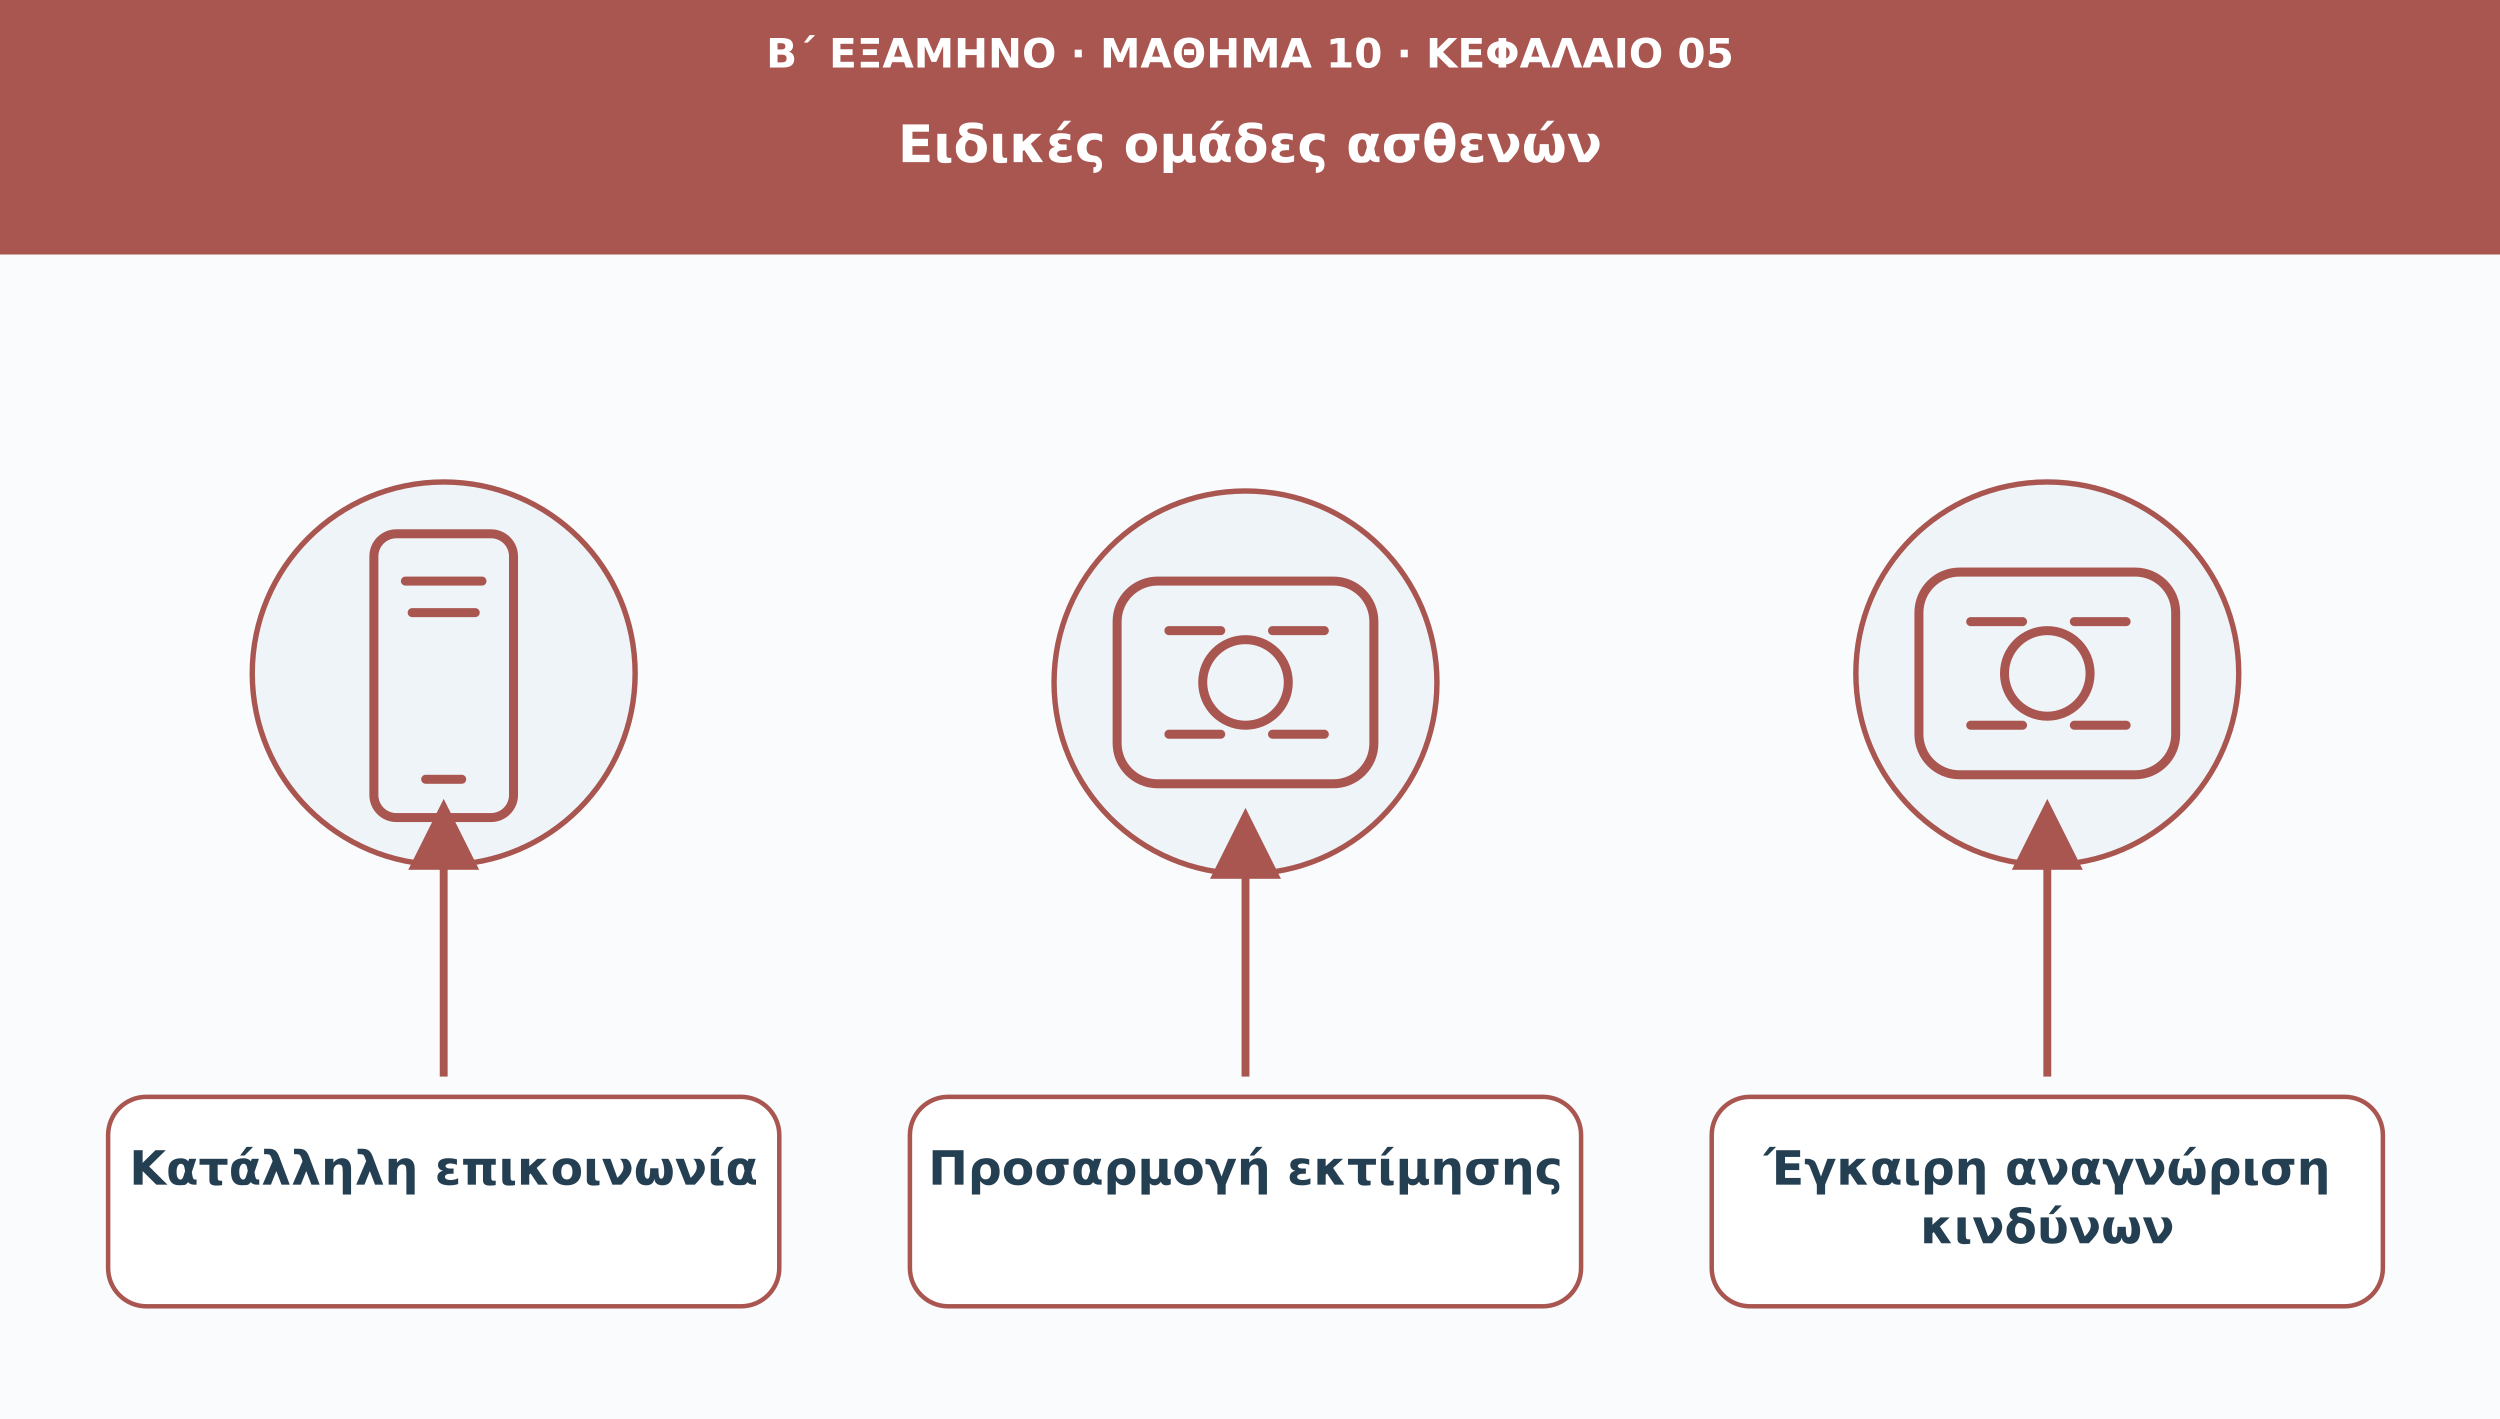
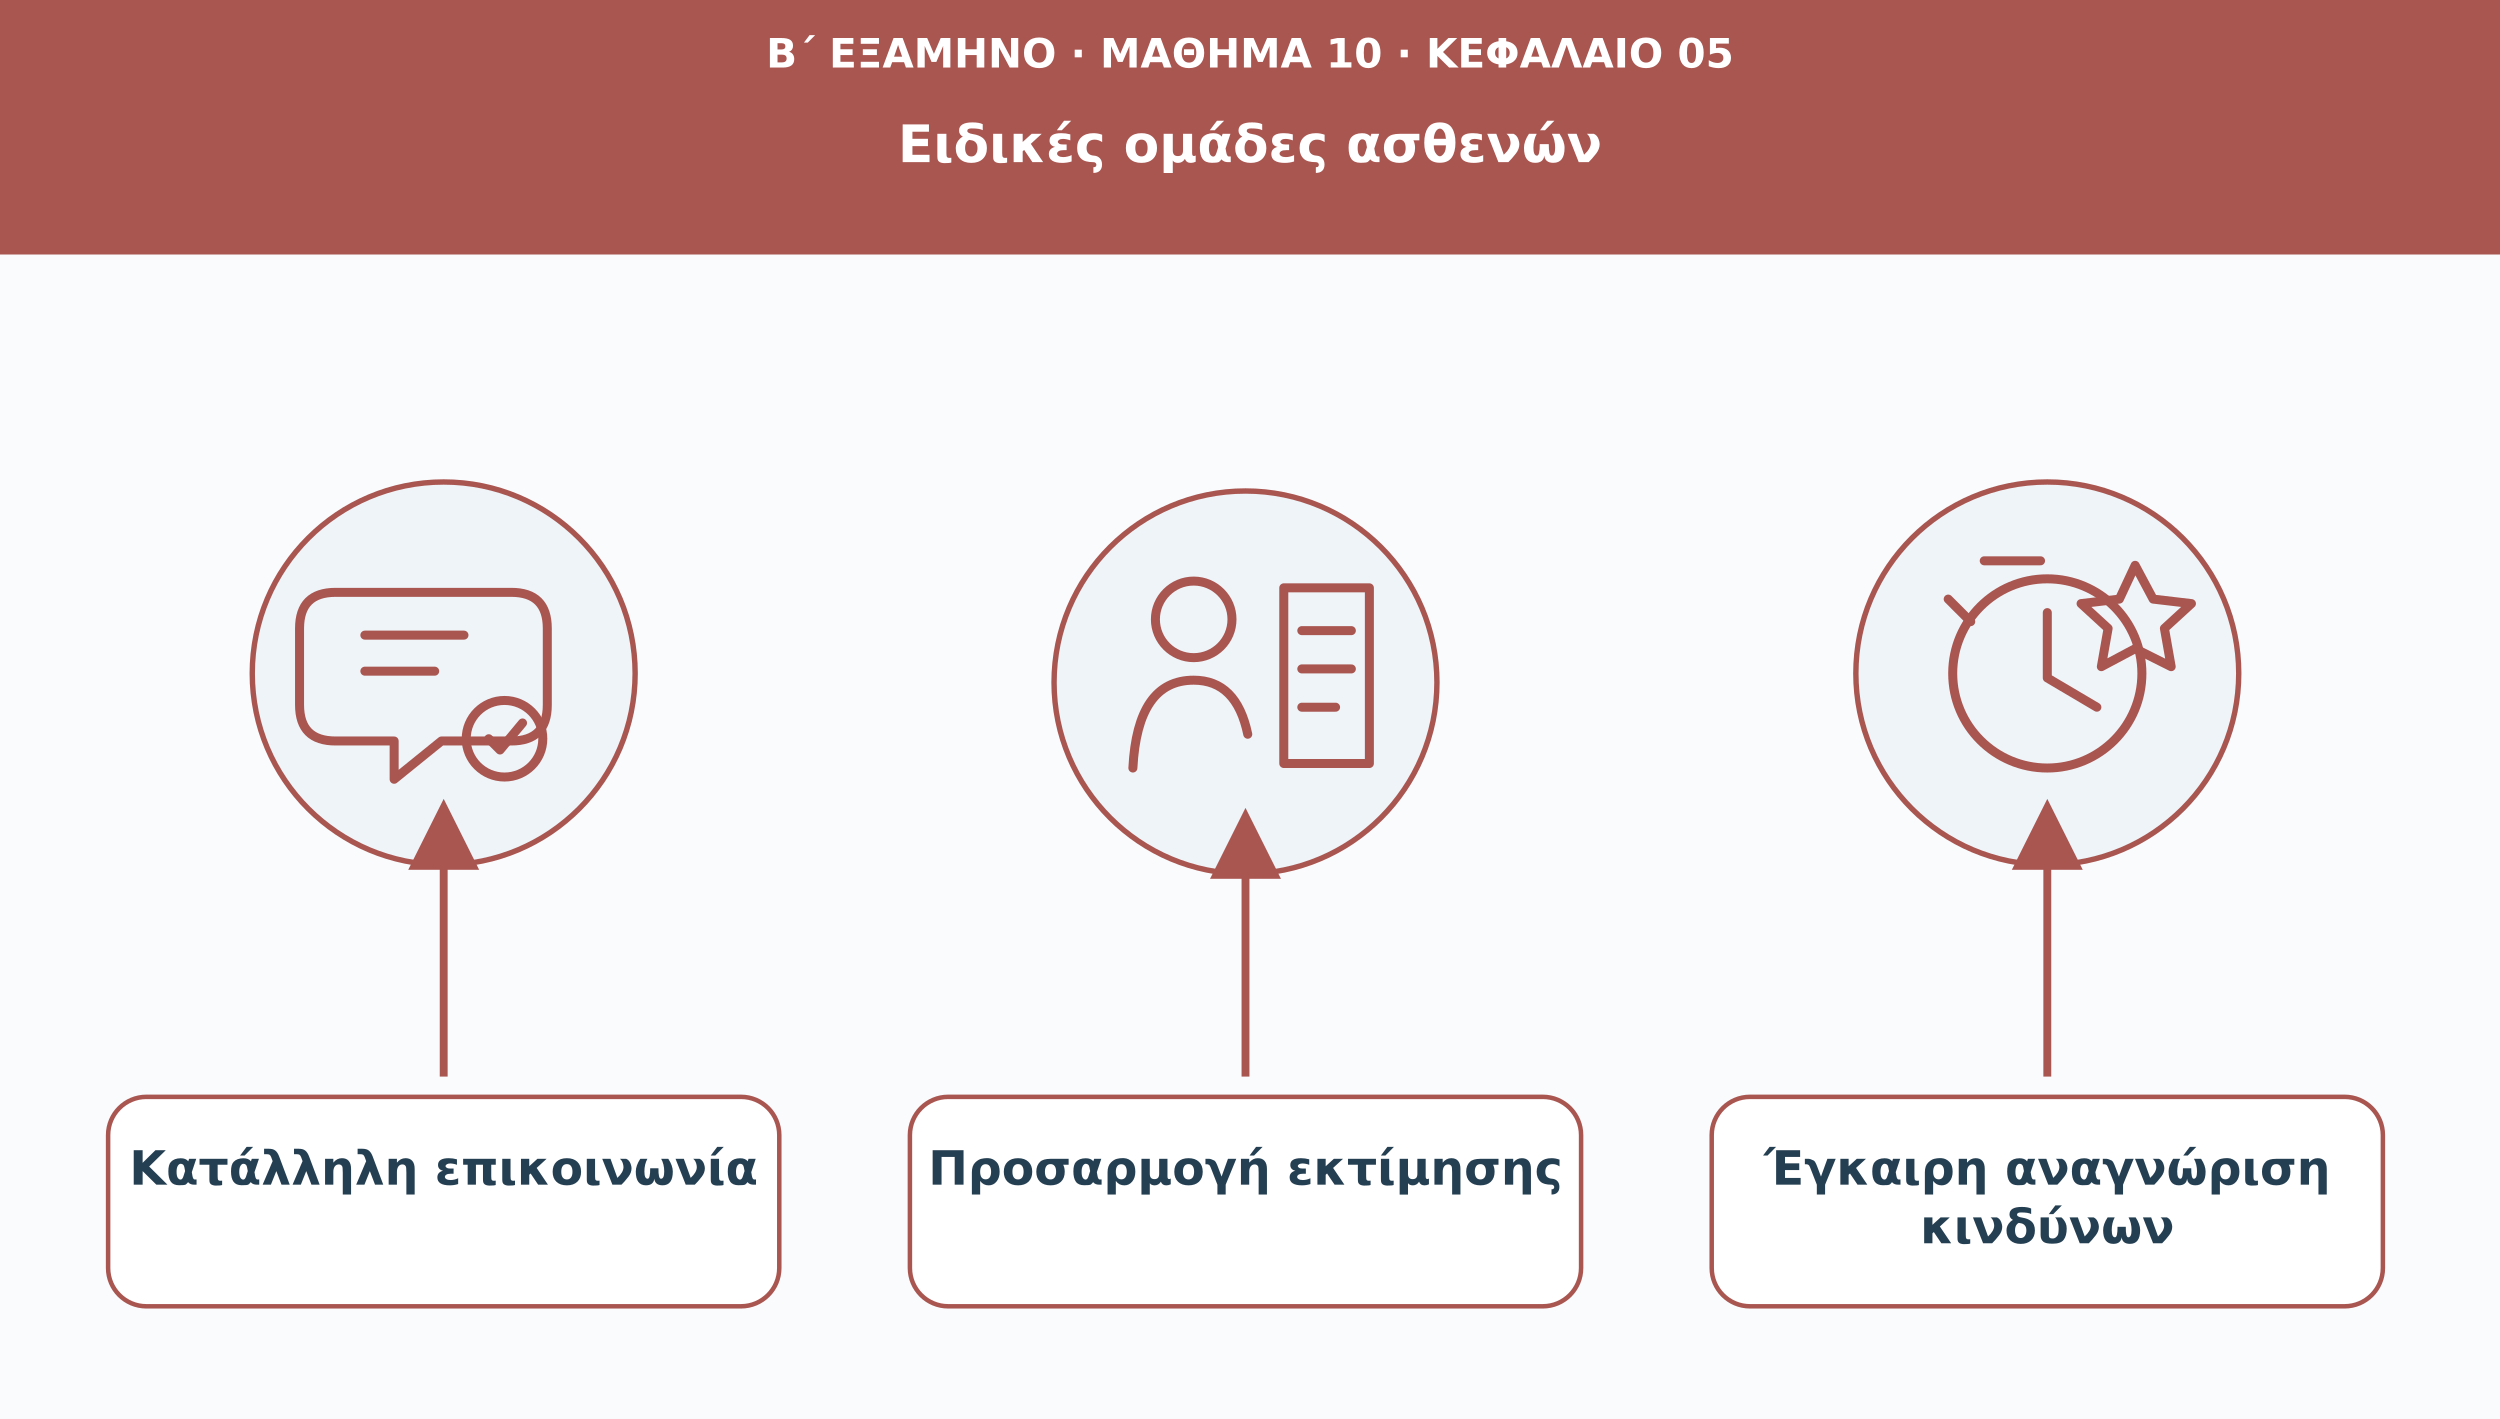
<svg xmlns="http://www.w3.org/2000/svg" viewBox="0 0 1110 630" role="img" aria-labelledby="t d">
  <defs>
    <marker id="arr" viewBox="0 0 10 10" markerWidth="9" markerHeight="9" refX="8" refY="5" orient="auto">
      <path d="M0 0L10 5L0 10Z" fill="#a95550" />
    </marker>
  </defs>
  <rect width="1110" height="630" fill="#f9fbfd" />
  <rect width="1110" height="113" fill="#a95550" />
  <text x="555" y="30" font-family="DejaVu Sans,Arial,sans-serif" font-size="18" fill="#ffffff" font-weight="690" text-anchor="middle">Β΄ ΕΞΑΜΗΝΟ · ΜΑΘΗΜΑ 10 · ΚΕΦΑΛΑΙΟ 05</text>
  <text x="555" y="72" font-family="DejaVu Sans,Arial,sans-serif" font-size="23" fill="#ffffff" font-weight="720" text-anchor="middle">Ειδικές ομάδες ασθενών</text>
  <circle cx="197" cy="299" r="85" fill="#eef4f8" stroke="#a95550" stroke-width="2.4" />
  <g transform="translate(197 299)" fill="none" stroke="#a95550" stroke-width="4" stroke-linecap="round" stroke-linejoin="round">
-     <rect x="-31" y="-62" width="62" height="126" rx="10" />
-     <path d="M-17-41h34m-31 14h28m-22 74h16" />
+     <path d="M-48-36h78q16 0 16 16v34q0 16-16 16H-1l-21 17v-17h-26q-16 0-16-16v-34q0-16 16-16z" />
+     <path d="M-35-17h44m-44 16h31" />
+     <circle cx="27" cy="29" r="17" />
+     <path d="M20 29l5 5 10-12" />
  </g>
  <path d="M197 478L197 361" stroke="#a95550" stroke-width="3.5" marker-end="url(#arr)" />
  <rect x="48" y="487" width="298" height="93" rx="17" fill="#ffffff" stroke="#a95550" stroke-width="2" />
  <text x="197" y="526" font-family="DejaVu Sans,Arial,sans-serif" font-size="21" fill="#253f52" font-weight="700" text-anchor="middle">Κατάλληλη επικοινωνία</text>
  <circle cx="553" cy="303" r="85" fill="#eef4f8" stroke="#a95550" stroke-width="2.4" />
  <g transform="translate(553 303)" fill="none" stroke="#a95550" stroke-width="4" stroke-linecap="round" stroke-linejoin="round">
-     <rect x="-57" y="-45" width="114" height="90" rx="18" />
-     <circle r="19" />
-     <path d="M-34-23h23m23 0h23m-69 46h23m23 0h23" />
+     <circle cx="-23" cy="-28" r="17" />
+     <path d="M-50 38Q-48-1-23-1Q-4-1 1 23M17-42h38v78H17zM25-23h22m-22 17h22m-22 17h15" />
  </g>
  <path d="M553 478L553 365" stroke="#a95550" stroke-width="3.5" marker-end="url(#arr)" />
  <rect x="404" y="487" width="298" height="93" rx="17" fill="#ffffff" stroke="#a95550" stroke-width="2" />
  <text x="553" y="526" font-family="DejaVu Sans,Arial,sans-serif" font-size="21" fill="#253f52" font-weight="700" text-anchor="middle">Προσαρμογή εκτίμησης</text>
  <circle cx="909" cy="299" r="85" fill="#eef4f8" stroke="#a95550" stroke-width="2.4" />
  <g transform="translate(909 299)" fill="none" stroke="#a95550" stroke-width="4" stroke-linecap="round" stroke-linejoin="round">
-     <rect x="-57" y="-45" width="114" height="90" rx="18" />
-     <circle r="19" />
-     <path d="M-34-23h23m23 0h23m-69 46h23m23 0h23" />
+     <circle r="42" />
+     <path d="M0-27v29l22 13M-28-50h25M-44-33l10 10" />
+     <path d="M39-48l8 15 17 2-12 11 3 17-16-8-15 8 3-17-12-11 17-2z" />
  </g>
  <path d="M909 478L909 361" stroke="#a95550" stroke-width="3.5" marker-end="url(#arr)" />
  <rect x="760" y="487" width="298" height="93" rx="17" fill="#ffffff" stroke="#a95550" stroke-width="2" />
  <text x="909" y="526" font-family="DejaVu Sans,Arial,sans-serif" font-size="21" fill="#253f52" font-weight="700" text-anchor="middle">Έγκαιρη αναγνώριση</text>
  <text x="909" y="552" font-family="DejaVu Sans,Arial,sans-serif" font-size="21" fill="#253f52" font-weight="700" text-anchor="middle">κινδύνων</text>
</svg>
